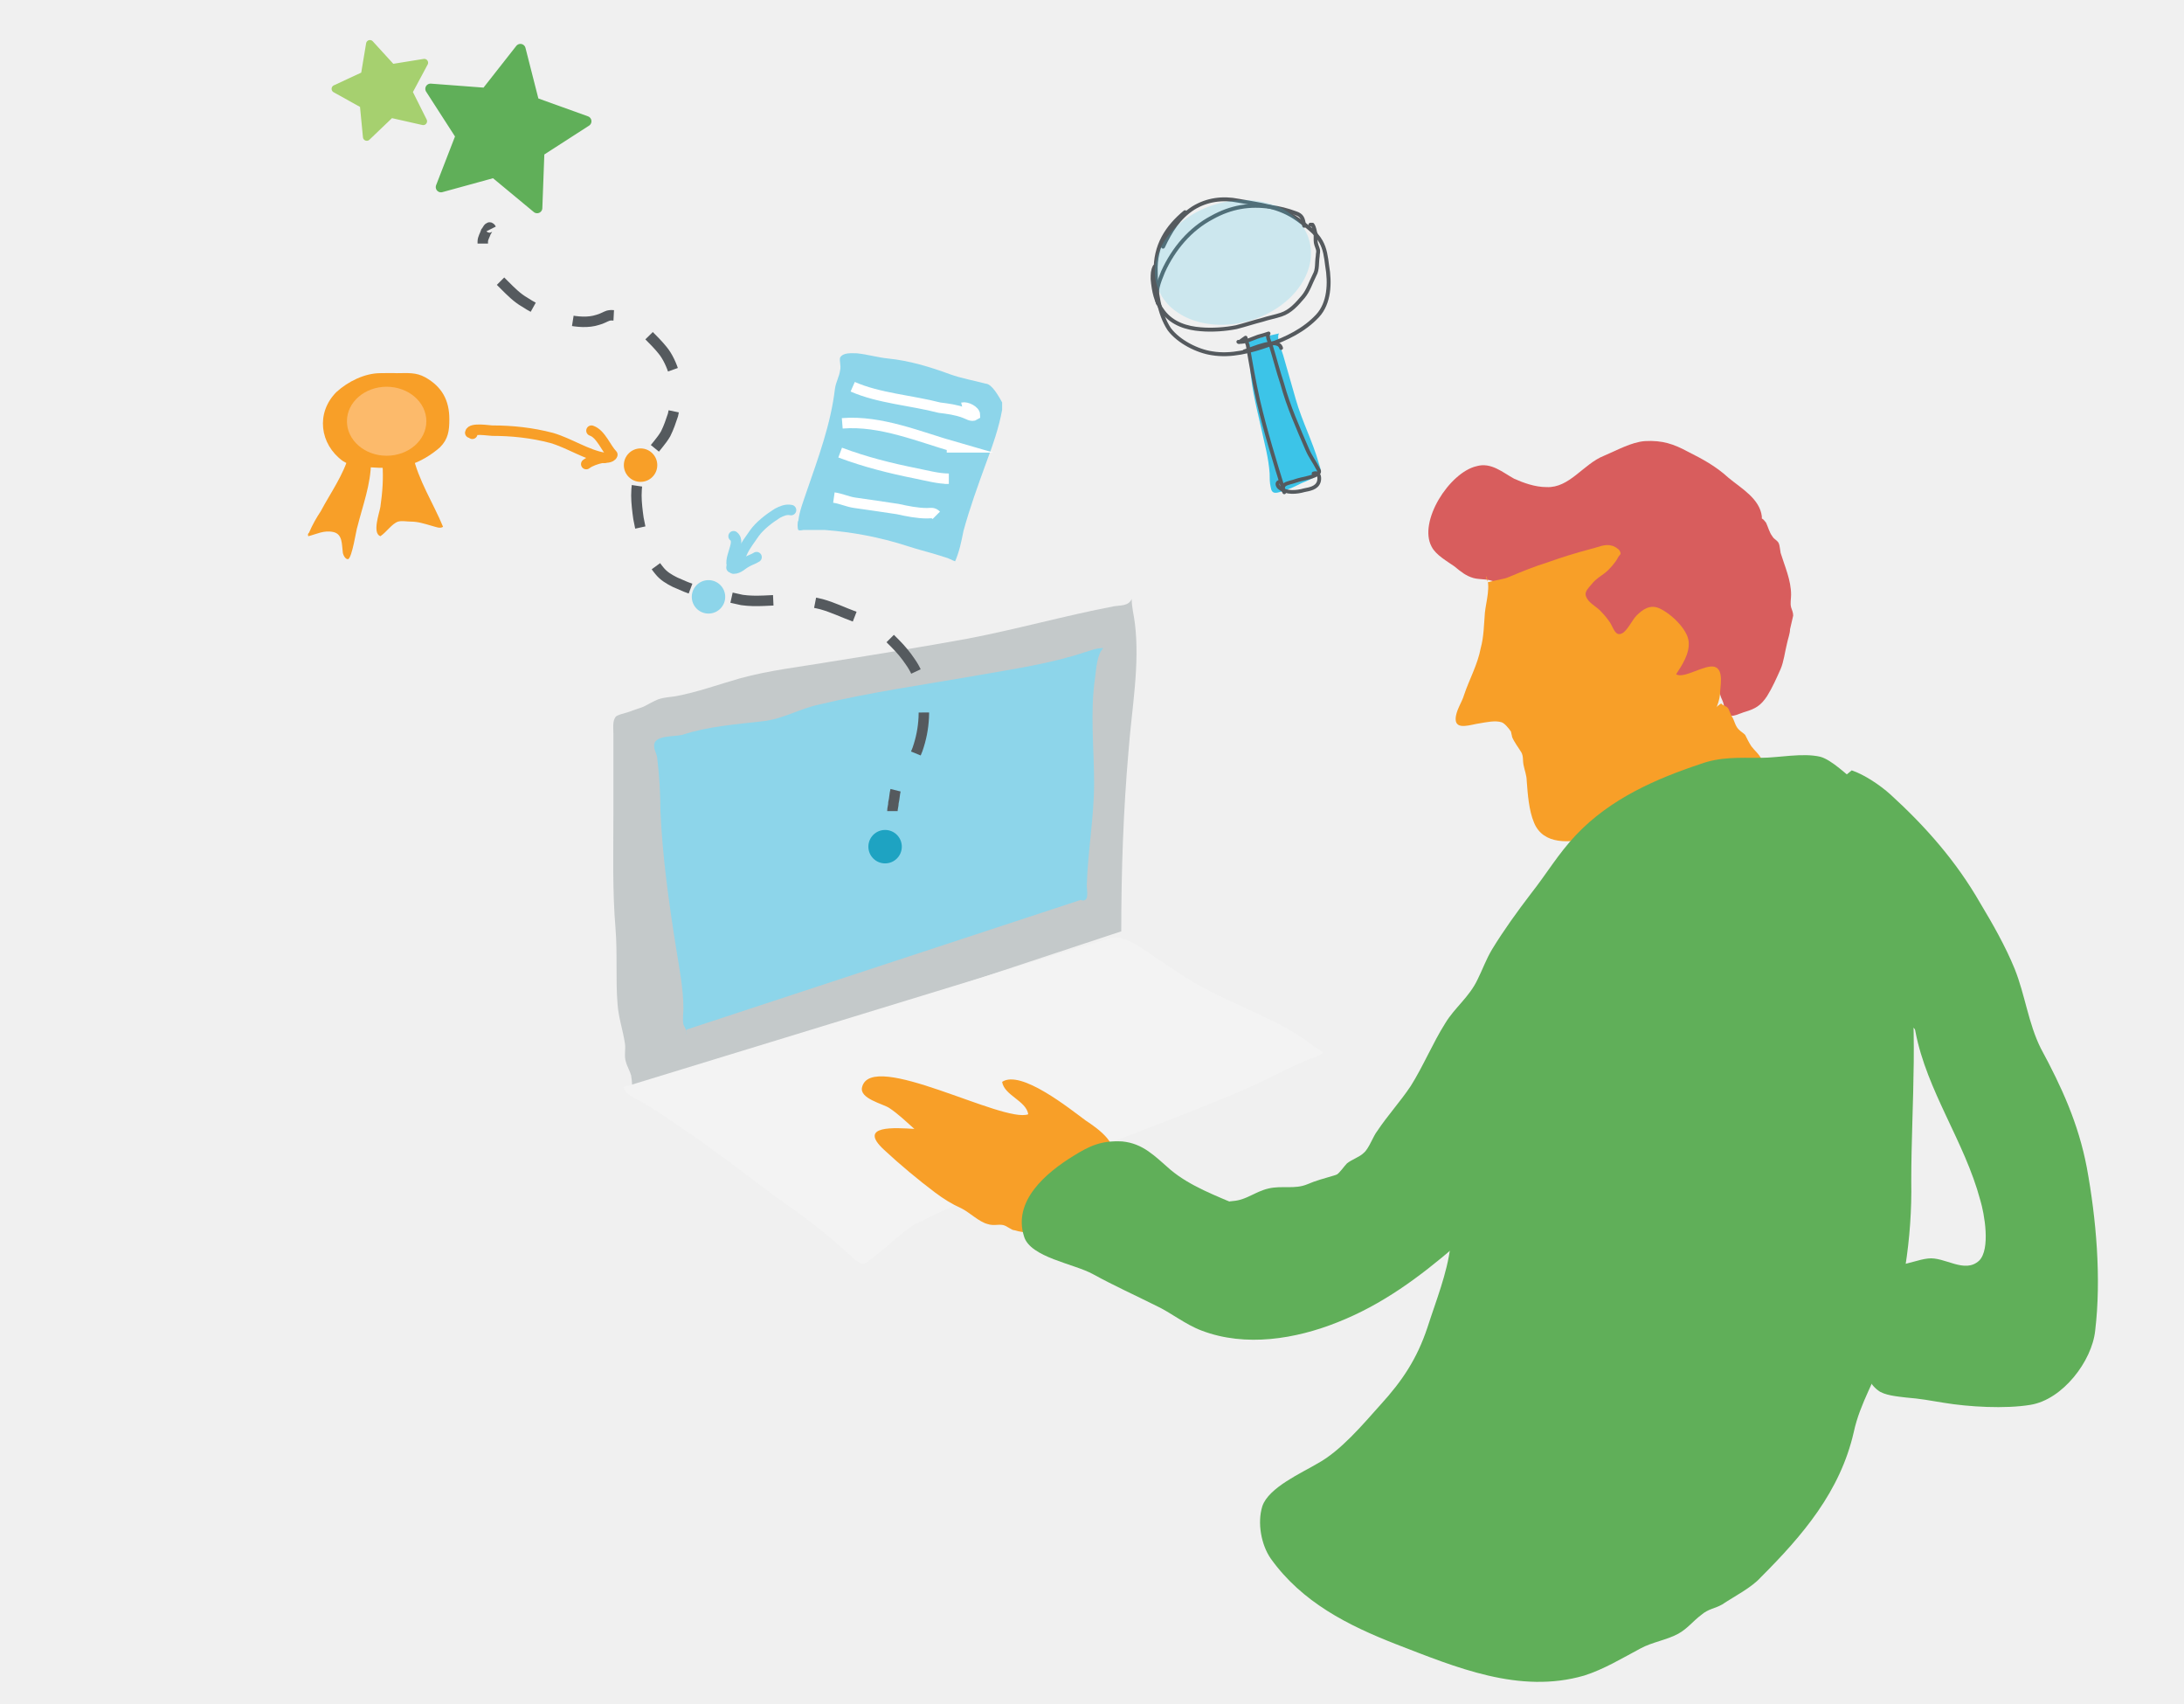
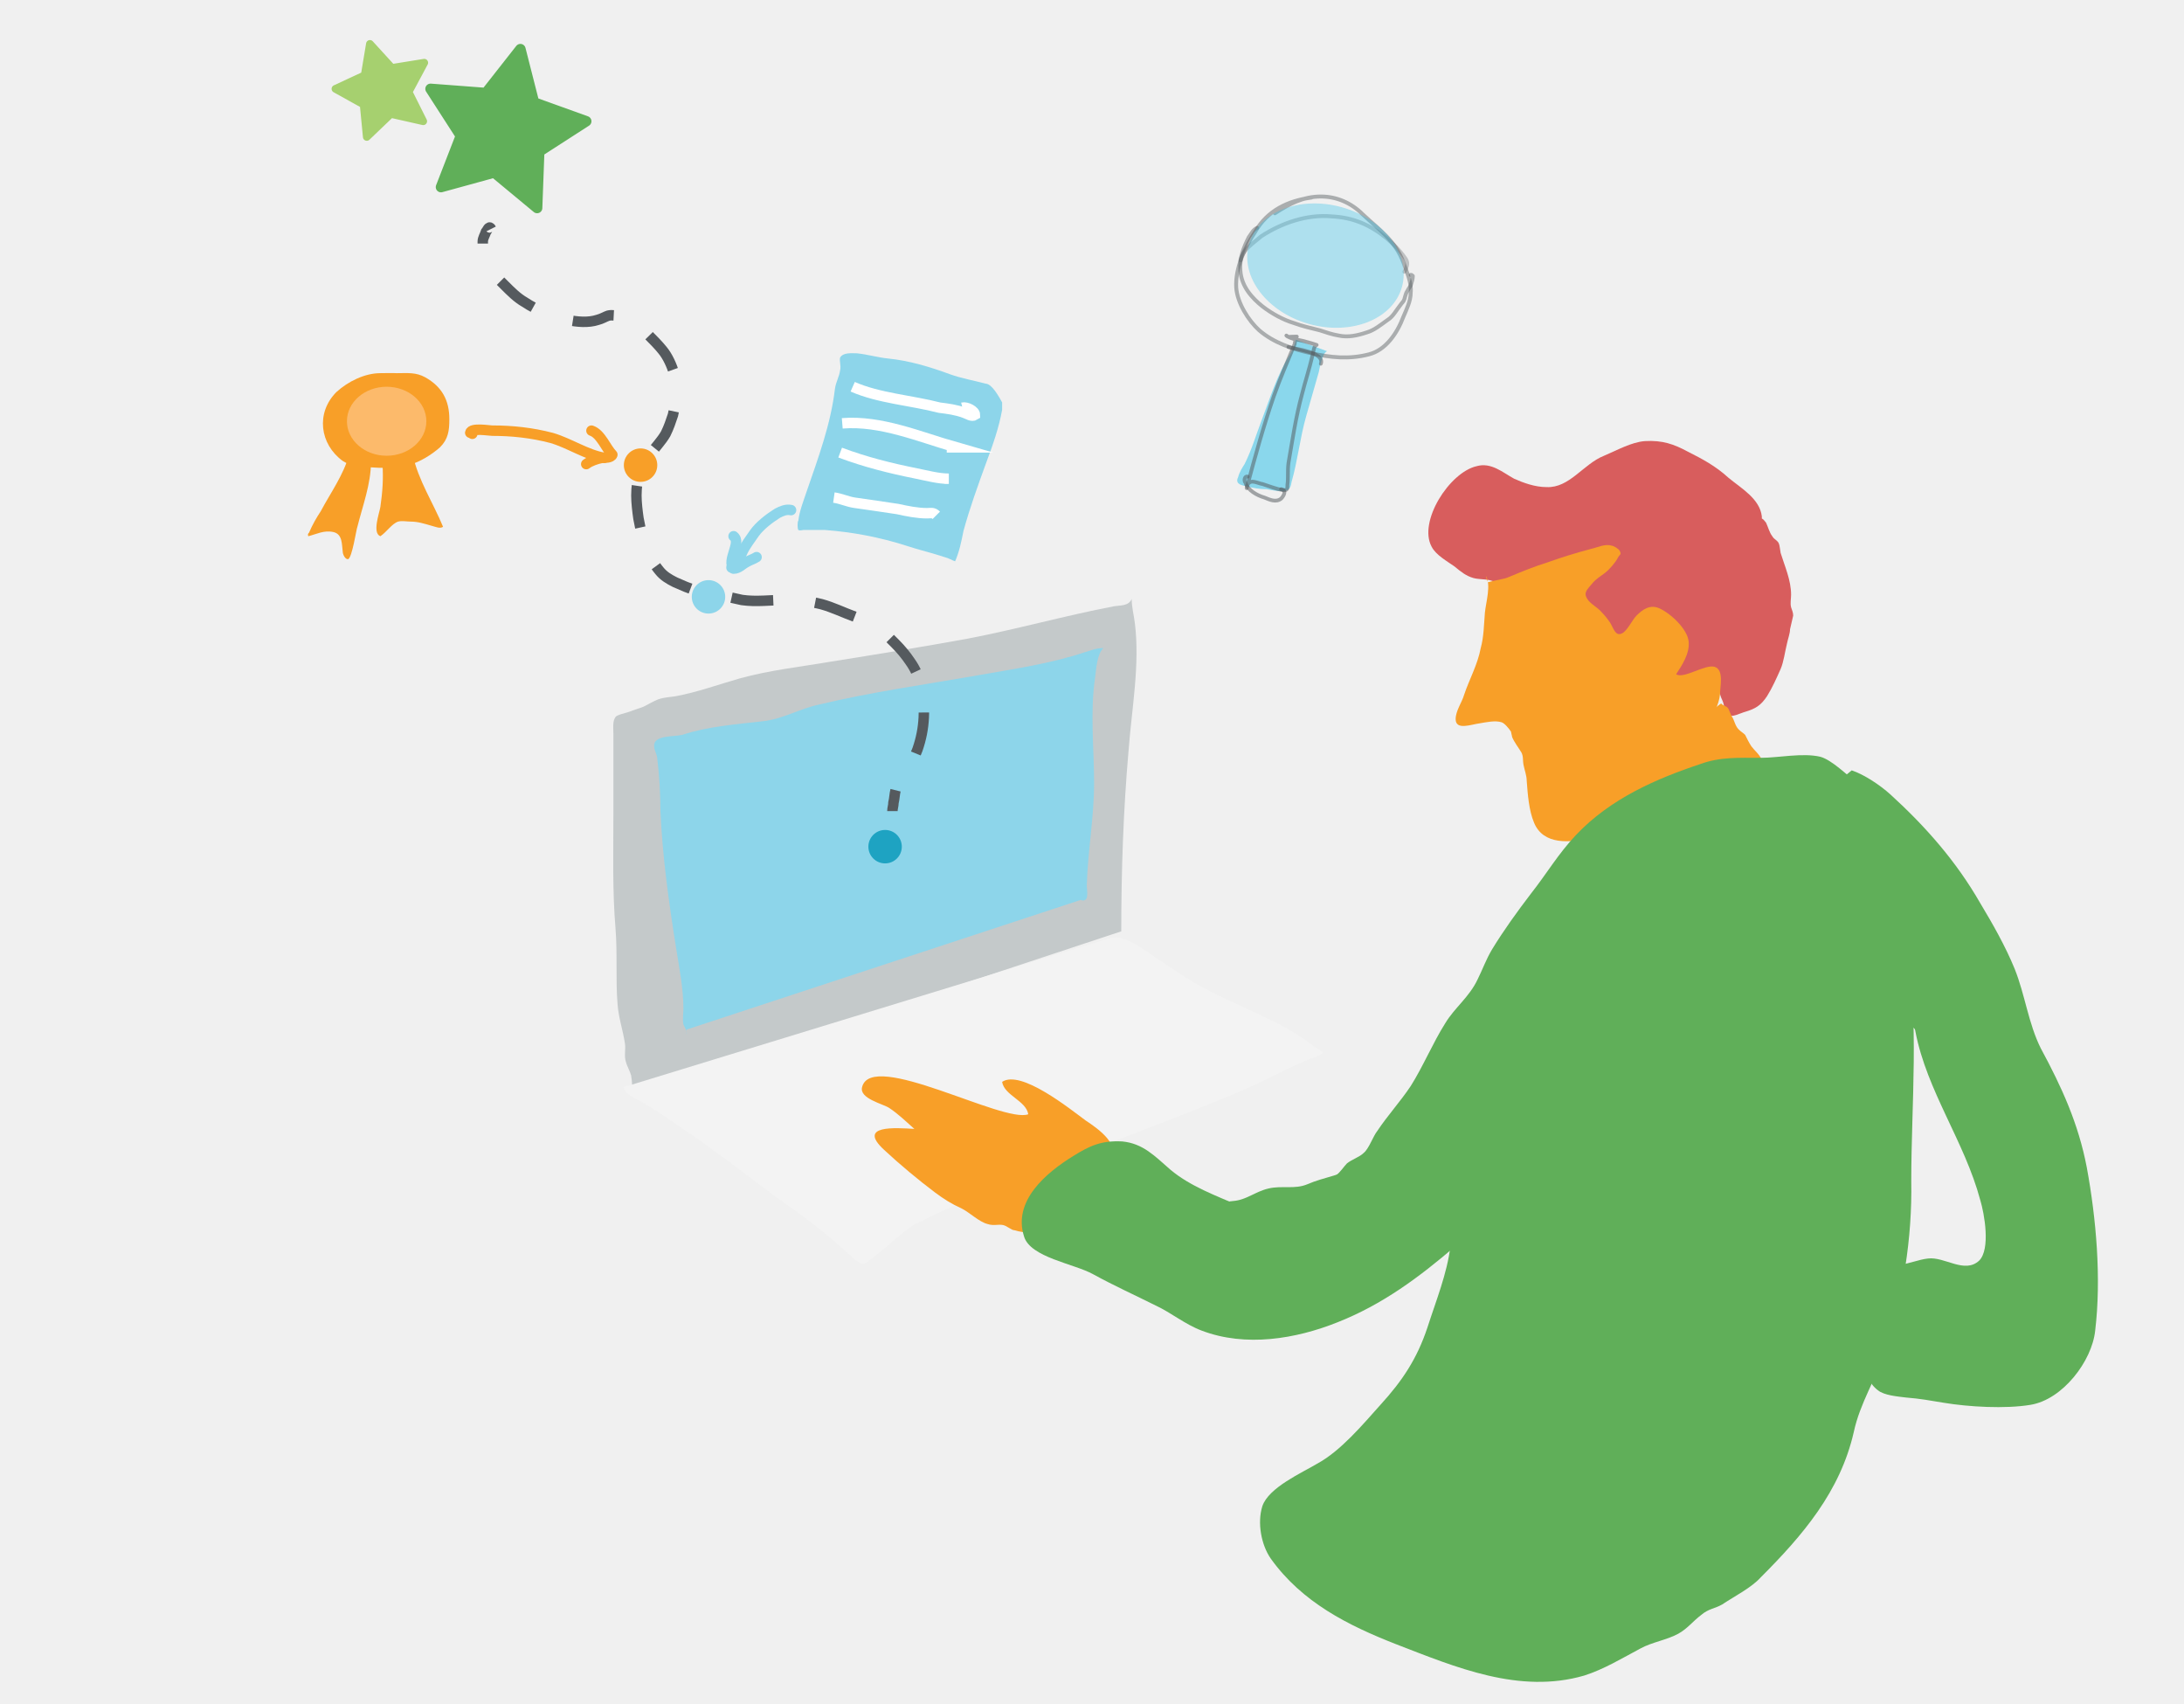
<svg xmlns="http://www.w3.org/2000/svg" version="1.1" id="Layer_1" x="0px" y="0px" viewBox="0 0 209 163" style="enable-background:new 0 0 209 163;" xml:space="preserve">
  <style type="text/css">
	.st0{fill:#C4C9CA;}
	.st1{fill:#F3F3F3;}
	.st2{fill:#8DD5EA;}
	.st3{fill:#F89F28;}
	.st4{fill:#D85D5D;}
- 	.st5{fill:#A6D06F;}
+ 	.st5{fill:none;}
	.st6{fill:#60AF59;}
	.st7{fill:none;stroke:#555A5E;stroke-miterlimit:10;}
	.st8{fill:none;stroke:#555A5E;stroke-miterlimit:10;stroke-dasharray:4.022,4.022;}
	.st9{fill:#1EA3C2;}
	.st10{fill:none;stroke:#8DD5EA;stroke-linecap:round;stroke-linejoin:round;stroke-miterlimit:10;}
	.st11{fill:none;stroke:#F89F28;stroke-linecap:round;stroke-linejoin:round;stroke-miterlimit:10;}
	.st12{fill:none;stroke:#FFFFFF;stroke-miterlimit:10;}
	.st13{fill:#FCBA6B;}
	.st14{fill:#60AF59;stroke:#60AF59;stroke-linecap:round;stroke-linejoin:round;stroke-miterlimit:10;}
	.st15{fill:#A6D06F;stroke:#A6D06F;stroke-width:0.737;stroke-linecap:round;stroke-linejoin:round;stroke-miterlimit:10;}
- 	.st16{fill:#3CC4E8;}
- 	.st17{fill:none;stroke:#555A5E;stroke-width:0.374;stroke-linecap:round;stroke-linejoin:round;stroke-miterlimit:10;}
- 	.st18{fill:none;stroke:#555A5E;stroke-width:0.358;stroke-linecap:round;stroke-linejoin:round;stroke-miterlimit:10;}
- 	.st19{opacity:0.2;fill:#3CC4E8;}
+ 	.st16{opacity:0.57;fill:#3CC4E8;}
+ 	
+ 		.st17{opacity:0.45;fill:none;stroke:#555A5E;stroke-width:0.374;stroke-linecap:round;stroke-linejoin:round;stroke-miterlimit:10;}
+ 	
+ 		.st18{opacity:0.52;fill:none;stroke:#555A5E;stroke-width:0.358;stroke-linecap:round;stroke-linejoin:round;stroke-miterlimit:10;}
+ 	
+ 		.st19{opacity:0.32;fill:none;stroke:#555A5E;stroke-width:0.374;stroke-linecap:round;stroke-linejoin:round;stroke-miterlimit:10;}
+ 	.st20{opacity:0.37;fill:#3CC4E8;enable-background:new    ;}
</style>
  <g>
    <g>
      <path class="st0" d="M107.3,89.1c0-5.8,0.2-11.6,0.7-17.3c0.3-4,1.1-8.2,0.6-12.2c-0.1-0.8-0.3-1.5-0.3-2.3    c-0.3,0.7-1.1,0.6-1.7,0.7c-4.7,0.9-9.3,2.2-14,3.1c-4.4,0.8-8.7,1.5-13.1,2.2c-2.9,0.5-5.8,0.8-8.7,1.6c-2.1,0.6-4,1.3-6.1,1.7    c-0.6,0.1-1.1,0.1-1.7,0.3c-0.5,0.2-1,0.5-1.4,0.7c-0.5,0.2-0.9,0.3-1.4,0.5c-0.3,0.1-1.2,0.3-1.3,0.5c-0.3,0.4-0.2,1.1-0.2,1.6    c0,2.6,0,5.2,0,7.8c0,3.6-0.1,7.2,0.2,10.8c0.2,2.5,0,4.9,0.2,7.3c0.1,1.3,0.5,2.4,0.7,3.7c0.1,0.6-0.1,1.2,0.1,1.8    c0.1,0.4,0.4,0.9,0.5,1.3c0.1,0.6,0.1,1.1,0.1,1.7" />
      <path class="st1" d="M106.4,89.7c1.1-0.1,2.1,0.5,3,1.1c1.6,1.1,3.1,2.1,4.7,3.1c2.2,1.3,4.6,2.3,6.9,3.4c1.7,0.8,3.2,1.6,4.7,2.8    c0.3,0.2,0.7,0.4,0.9,0.6c-0.4,0.4-1,0.5-1.5,0.7c-2.6,1.1-5,2.5-7.6,3.5c-8.7,3.6-17.6,6.6-26.3,10.5c-1.2,0.5-2.4,1.1-3.6,1.7    c-1,0.6-1.9,1.4-2.8,2.2c-0.5,0.4-1,0.8-1.5,1.2c-0.5,0.4-0.7,0.6-1.2,0.2c-0.5-0.3-1-0.9-1.4-1.2c-1.7-1.5-3.3-2.8-5.2-4.1    c-3.5-2.5-6.8-5.2-10.3-7.5c-1.3-0.9-2.7-1.9-4-2.6c-0.5-0.3-1.4-0.6-1.5-1.3" />
-       <path class="st2" d="M103.4,86.1c0.9,0.3,0.6-0.9,0.6-1.4c0.1-3.3,0.7-6.5,0.7-9.8c0-3.3-0.4-6.8,0.1-10.1    c0.1-0.8,0.2-2.3,0.8-2.8c-0.7,0-1.1,0.2-1.8,0.4c-3.3,1.1-6.8,1.6-10.2,2.2c-5.1,0.9-10.2,1.6-15.2,2.8c-1.9,0.4-3.5,1.4-5.4,1.6    c-2.6,0.3-5.3,0.5-7.7,1.3c-0.8,0.2-2.8,0-2.7,1.1c0,0.4,0.3,0.8,0.3,1.2c0.2,1.6,0.3,3.4,0.3,5c0.2,4.4,0.8,8.7,1.5,13.1    c0.3,1.9,0.7,3.9,0.7,5.8c0,0.4-0.1,1.1,0,1.5c0.1,0.3,0.4,0.6,0.3,1c0-0.2,0-0.4,0-0.5" />
+       <path class="st2" d="M103.4,86.1c0.9,0.3,0.6-0.9,0.6-1.4c0.1-3.3,0.7-6.5,0.7-9.8s-0.4-6.8,0.1-10.1c0.1-0.8,0.2-2.3,0.8-2.8    c-0.7,0-1.1,0.2-1.8,0.4c-3.3,1.1-6.8,1.6-10.2,2.2c-5.1,0.9-10.2,1.6-15.2,2.8c-1.9,0.4-3.5,1.4-5.4,1.6    c-2.6,0.3-5.3,0.5-7.7,1.3c-0.8,0.2-2.8,0-2.7,1.1c0,0.4,0.3,0.8,0.3,1.2c0.2,1.6,0.3,3.4,0.3,5c0.2,4.4,0.8,8.7,1.5,13.1    c0.3,1.9,0.7,3.9,0.7,5.8c0,0.4-0.1,1.1,0,1.5c0.1,0.3,0.4,0.6,0.3,1c0-0.2,0-0.4,0-0.5" />
    </g>
    <g>
      <path class="st3" d="M105.9,110.7c-0.1,0.5,0.1,0.7,0.5,0.6c0.9-1.8-1.3-3.3-2.5-4.1c-1.5-1.1-6.2-4.9-8-3.7    c0.2,1.3,2.3,1.8,2.5,3.1c-2.4,0.9-15-6.2-15.9-2.6c-0.3,1.1,2,1.6,2.6,2c0.9,0.6,1.6,1.3,2.4,2c-1.8-0.1-5.5-0.4-2.9,2    c1.5,1.4,3.3,2.9,4.9,4.1c0.8,0.6,1.6,1.1,2.5,1.5c0.8,0.4,1.7,1.3,2.5,1.5c0.6,0.2,1,0,1.5,0.1c0.4,0.1,0.8,0.5,1.1,0.5    c1,0.3,2.1,0.3,3.1,0c0-0.2,0.1-0.4,0.1-0.6" />
-       <path class="st4" d="M170.1,51.8c-0.2-0.2-0.4-0.3-0.5-0.5c-0.3-0.4-0.4-0.9-0.6-1.3c-0.1-0.1-0.2-0.3-0.4-0.4c0-0.1,0-0.1,0-0.2    c-0.2-1.7-2-2.7-3.2-3.7c-1.2-1.1-2.5-1.8-3.9-2.5c-1.3-0.7-2.4-1.1-4.1-1c-1.3,0.1-2.7,0.9-3.9,1.4c-2,0.8-3.3,3.1-5.5,3    c-1.1,0-2.2-0.4-3.1-0.8c-1.1-0.6-2.2-1.6-3.6-1.2c-2.6,0.6-5.6,5.3-4.3,7.7c0.4,0.8,1.5,1.4,2.2,1.9c0.6,0.5,1.1,0.9,1.8,1.1    c0.7,0.2,1.8,0,2.3,0.6l10.3,9.3c1.5,1.3,3.2,2.5,5.2,3c0.9,0.2,2,0,3-0.3c1.3-0.3,2.1-1.2,2.8-2.3c0,0.2,0,0.6,0,0.7    c0,0.3,0.2,0.6,0.3,0.9c0.1,0.3,0.2,1,0.4,1.2c0.4,0.3,1.3-0.2,1.7-0.3c1-0.3,1.5-0.6,2.1-1.5c0.5-0.8,0.9-1.7,1.3-2.6    c0.3-0.7,0.4-1.6,0.6-2.4c0.1-0.5,0.3-1,0.3-1.4c0.1-0.4,0.2-0.9,0.3-1.3c0-0.3-0.1-0.5-0.2-0.8c-0.1-0.4,0-0.8,0-1.2    c0-1.4-0.6-2.7-1-4C170.3,52.3,170.3,52,170.1,51.8z" />
-       <path class="st3" d="M142.4,55.7c-0.1-0.2-0.2-0.4-0.2-0.6c0.5,0.9,0,2.5-0.1,3.5c-0.1,1.2-0.1,2.3-0.4,3.4    c-0.3,1.6-1.1,3-1.6,4.5c-0.2,0.7-0.8,1.5-0.8,2.3c0,1.1,1.5,0.5,2.3,0.4c0.6-0.1,1.5-0.3,2.1-0.1c0.3,0.1,0.7,0.6,0.9,0.9    c0,0.1,0.1,0.4,0.1,0.5c0.2,0.5,0.6,1,0.9,1.5c0.2,0.4,0.1,0.7,0.2,1.2c0.1,0.5,0.3,1,0.3,1.5c0.1,1.3,0.2,2.8,0.7,4    c0.9,2.2,3.5,1.9,5.3,1.5c1.9-0.5,4.2-1,5.5-2.5c1.2-1.4,2.8-2.3,3.8-4.1c0.7-1.4,1.3-2.9,2-4.2c0.5-1,1.1-1.9,1.2-3    c0-0.7,0.4-2.3-0.5-2.6c-0.9-0.3-3,1.2-3.7,0.7c0.6-0.9,1.3-2,1.2-3.1c-0.1-1.2-1.7-2.7-2.8-3.2c-0.9-0.4-1.6,0.1-2.2,0.7    c-0.4,0.4-0.9,1.5-1.4,1.7c-0.6,0.3-0.8-0.5-1.1-1c-0.2-0.3-0.5-0.7-0.8-1c-0.4-0.5-1.1-0.8-1.4-1.3c-0.4-0.6,0-0.9,0.4-1.4    c0.5-0.6,0.8-0.7,1.3-1.1c0.4-0.3,1-1,1.2-1.4c0.2-0.4,0.4-0.3,0.2-0.7c-0.1-0.2-0.6-0.5-0.8-0.5c-0.6-0.2-1.4,0.2-1.9,0.3    c-1.5,0.4-2.8,0.8-4.2,1.3c-1.3,0.4-2.5,0.9-3.7,1.4C144,55.4,143.1,55.5,142.4,55.7z" />
+       <path class="st4" d="M170.1,51.8c-0.2-0.2-0.4-0.3-0.5-0.5c-0.3-0.4-0.4-0.9-0.6-1.3c-0.1-0.1-0.2-0.3-0.4-0.4c0-0.1,0-0.1,0-0.2    c-0.2-1.7-2-2.7-3.2-3.7c-1.2-1.1-2.5-1.8-3.9-2.5c-1.3-0.7-2.4-1.1-4.1-1c-1.3,0.1-2.7,0.9-3.9,1.4c-2,0.8-3.3,3.1-5.5,3    c-1.1,0-2.2-0.4-3.1-0.8c-1.1-0.6-2.2-1.6-3.6-1.2c-2.6,0.6-5.6,5.3-4.3,7.7c0.4,0.8,1.5,1.4,2.2,1.9c0.6,0.5,1.1,0.9,1.8,1.1    c0.7,0.2,1.8,0,2.3,0.6l10.3,9.3c1.5,1.3,3.2,2.5,5.2,3c0.9,0.2,2,0,3-0.3c1.3-0.3,2.1-1.2,2.8-2.3c0,0.2,0,0.6,0,0.7    c0,0.3,0.2,0.6,0.3,0.9s0.2,1,0.4,1.2c0.4,0.3,1.3-0.2,1.7-0.3c1-0.3,1.5-0.6,2.1-1.5c0.5-0.8,0.9-1.7,1.3-2.6    c0.3-0.7,0.4-1.6,0.6-2.4c0.1-0.5,0.3-1,0.3-1.4c0.1-0.4,0.2-0.9,0.3-1.3c0-0.3-0.1-0.5-0.2-0.8c-0.1-0.4,0-0.8,0-1.2    c0-1.4-0.6-2.7-1-4C170.3,52.3,170.3,52,170.1,51.8z" />
+       <path class="st3" d="M142.4,55.7c-0.1-0.2-0.2-0.4-0.2-0.6c0.5,0.9,0,2.5-0.1,3.5c-0.1,1.2-0.1,2.3-0.4,3.4    c-0.3,1.6-1.1,3-1.6,4.5c-0.2,0.7-0.8,1.5-0.8,2.3c0,1.1,1.5,0.5,2.3,0.4c0.6-0.1,1.5-0.3,2.1-0.1c0.3,0.1,0.7,0.6,0.9,0.9    c0,0.1,0.1,0.4,0.1,0.5c0.2,0.5,0.6,1,0.9,1.5c0.2,0.4,0.1,0.7,0.2,1.2c0.1,0.5,0.3,1,0.3,1.5c0.1,1.3,0.2,2.8,0.7,4    c0.9,2.2,3.5,1.9,5.3,1.5c1.9-0.5,4.2-1,5.5-2.5c1.2-1.4,2.8-2.3,3.8-4.1c0.7-1.4,1.3-2.9,2-4.2c0.5-1,1.1-1.9,1.2-3    c0-0.7,0.4-2.3-0.5-2.6c-0.9-0.3-3,1.2-3.7,0.7c0.6-0.9,1.3-2,1.2-3.1c-0.1-1.2-1.7-2.7-2.8-3.2c-0.9-0.4-1.6,0.1-2.2,0.7    c-0.4,0.4-0.9,1.5-1.4,1.7c-0.6,0.3-0.8-0.5-1.1-1c-0.2-0.3-0.5-0.7-0.8-1c-0.4-0.5-1.1-0.8-1.4-1.3c-0.4-0.6,0-0.9,0.4-1.4    c0.5-0.6,0.8-0.7,1.3-1.1c0.4-0.3,1-1,1.2-1.4s0.4-0.3,0.2-0.7c-0.1-0.2-0.6-0.5-0.8-0.5c-0.6-0.2-1.4,0.2-1.9,0.3    c-1.5,0.4-2.8,0.8-4.2,1.3c-1.3,0.4-2.5,0.9-3.7,1.4C144,55.4,143.1,55.5,142.4,55.7z" />
      <line class="st5" x1="151.2" y1="72.9" x2="163.1" y2="72.9" />
-       <line class="st3" x1="149.5" y1="75.7" x2="155.4" y2="81.6" />
-       <path class="st3" d="M152.9,76.1c-0.4-0.2-0.7-0.2-0.6,0.4c0.1,0.3,0.3,0.5,0.4,0.8c0.3,0.6,0.4,1.2,0.5,1.9    c0.1,0.7,0.2,1.2,0.2,1.9c0,0.5-0.2,1,0.5,1c1,0,1.9-0.4,2.9-0.4c0.7,0,1.2-0.1,1.9-0.3c0.4-0.1,0.9-0.2,1.3-0.4    c0.4-0.1,0.5-0.4,0.8-0.6c0.3-0.3,0.6-0.4,0.9-0.7c0.2-0.2,0.4-0.3,0.5-0.4c0.2-0.2,0.3-0.6,0.6-0.8c0.4-0.3,0.7-0.7,1.1-1.1    c0.1-0.1,0.2-0.2,0.4-0.3c0.2-0.2,0.5-0.4,0.7-0.6c0.2-0.2,0.3-0.4,0.5-0.6c0.1-0.1,0.2-0.2,0.3-0.3c0.5-0.4,0.9-0.8,1.4-1.2    c0.3-0.2,0.5-0.5,0.9-0.7c0.4-0.2,0.8-0.4,0.5-1c-0.2-0.5-0.7-0.9-1-1.3c-0.2-0.3-0.4-0.7-0.6-1.1c-0.2-0.2-0.4-0.3-0.6-0.5    c-0.4-0.4-0.4-0.9-0.7-1.3c-0.1-0.2-0.2-0.5-0.3-0.7c-0.2-0.3-0.4-0.2-0.7-0.5" />
+       <line class="st5" x1="149.5" y1="75.7" x2="155.4" y2="81.6" />
+       <path class="st3" d="M152.9,76.1c-0.4-0.2-0.7-0.2-0.6,0.4c0.1,0.3,0.3,0.5,0.4,0.8c0.3,0.6,0.4,1.2,0.5,1.9    c0.1,0.7,0.2,1.2,0.2,1.9c0,0.5-0.2,1,0.5,1c1,0,1.9-0.4,2.9-0.4c0.7,0,1.2-0.1,1.9-0.3c0.4-0.1,0.9-0.2,1.3-0.4    c0.4-0.1,0.5-0.4,0.8-0.6c0.3-0.3,0.6-0.4,0.9-0.7c0.2-0.2,0.4-0.3,0.5-0.4c0.2-0.2,0.3-0.6,0.6-0.8c0.4-0.3,0.7-0.7,1.1-1.1    c0.1-0.1,0.2-0.2,0.4-0.3c0.2-0.2,0.5-0.4,0.7-0.6s0.3-0.4,0.5-0.6c0.1-0.1,0.2-0.2,0.3-0.3c0.5-0.4,0.9-0.8,1.4-1.2    c0.3-0.2,0.5-0.5,0.9-0.7s0.8-0.4,0.5-1c-0.2-0.5-0.7-0.9-1-1.3c-0.2-0.3-0.4-0.7-0.6-1.1c-0.2-0.2-0.4-0.3-0.6-0.5    c-0.4-0.4-0.4-0.9-0.7-1.3c-0.1-0.2-0.2-0.5-0.3-0.7c-0.2-0.3-0.4-0.2-0.7-0.5" />
      <path class="st6" d="M185.2,92.2c0-3.3-0.2-6.1-1.5-9.1c-1.4-3.2-3.5-6.2-6.1-8.3c-0.8-0.6-2.3-2.1-3.4-2.4    c-1.7-0.4-4,0.1-5.7,0.1c-2.1,0-3.9-0.1-5.8,0.6c-4.2,1.4-8.6,3.3-11.9,6.8c-1.7,1.8-2.8,3.7-4.3,5.6c-1.3,1.7-2.6,3.5-3.7,5.3    c-0.6,1-0.9,1.9-1.4,2.9c-0.8,1.7-2.2,2.7-3.1,4.2c-1.2,1.9-2.1,4.1-3.3,6c-1,1.5-2.2,2.8-3.2,4.3c-0.4,0.5-0.8,1.7-1.3,2.1    c-0.4,0.4-1.1,0.6-1.6,1c-0.3,0.3-0.6,0.8-1,1.1c-0.8,0.8-0.9,0.5-1.8,0.9c-1.3,0.6-2,0.8-3.5,0.8c-1.6,0-2.5,0.6-4,0.9    c0.3,0.4,0.6,0.6,1.1,0.6" />
      <path class="st6" d="M179.9,80.4c1.7-0.2,2.7,0.9,3.6,2c3.8,5.1,6.3,10.4,8.4,16.4c0.9,2.7,2.3,5.2,3.1,7.9c0.6,2.3,1,4.7,1.4,7    c0.9,4.1,0.9,8.3,0.8,12.5c-0.1,3.5-3.6,4.8-6.7,4.8c-1.3,0-2.7,0-4,0c-1.7,0-2.5-0.2-4-0.7c-1.4-0.5-1.5-0.2-2.2-1.8    c-0.4-1-1-2.1-1.2-3.1c-0.2-0.9,0.5-3.3,1.2-3.9c0.5-0.5,0.8-0.3,1.5-0.5c0.9-0.1,1.8-0.5,2.7-0.6c1.6-0.2,3.5,1.5,4.9,0.2    c1.1-1.1,0.5-4.5,0.1-5.8c-1.5-5.6-5.1-10.4-6.2-16.1c-0.2-0.8,0-1.5-0.2-2.3c-0.1-0.4-0.4-0.6-0.5-1c-0.1-0.5,0.1-1.3,0-1.7    c-0.2-0.7-1-1-1.4-1.6c-0.5-0.6-0.4-1.1-0.8-1.7c-1-1.7-3.2-3.5-4.6-4.8c-1.6-1.5-3.5-2.7-4.5-4.6c-0.3-0.6-0.3-1.2-0.7-1.8    C170.8,79.2,171,79.1,179.9,80.4z" />
      <path class="st6" d="M180.9,86.4c0.2,0,0.4,0.1,0.5,0.1c0.2,1.3,0.7,2.5,1,3.8c1.3,7.3,0.5,15.3,0.5,22.7c0.1,5.5-0.8,11-2.5,16.2    c-0.9,2.8-2.4,5-3,7.8c-1.3,5.7-4.9,9.9-8.9,13.9c-0.9,1-2.5,1.8-3.7,2.6c-0.7,0.4-1.3,0.4-2,1c-0.8,0.6-1.3,1.3-2.2,1.8    c-1.1,0.6-2.5,0.8-3.6,1.4c-1.7,0.9-3.5,2-5.4,2.6c-6.2,1.8-12.3-0.8-18-3c-4.6-1.8-9-4-12-8.2c-0.9-1.3-1.3-3.4-0.8-5    c0.6-1.8,3.8-3.2,5.3-4.1c2.2-1.2,4.3-3.7,6-5.6c2.1-2.3,3.5-4.4,4.5-7.4c0.8-2.5,1.9-5.2,2.2-7.8c0.3-2.6,0-5.5,0-8.2    c0-2.1,0-4.2,0-6.3c0-2.6,0.1-3.8,2-5.7c2.3-2.3,5.4-3.9,8.2-5.4c1.1-0.6,2.1-1.4,3.1-2.1c2-1.3,4.1-1.8,6.3-2.6    c2.4-0.9,4-2.1,5.8-3.8" />
      <path class="st6" d="M177.2,73.7c1.2,0.4,2.7,1.4,3.7,2.3c3.4,3.1,6.3,6.4,8.6,10.4c1.2,2,2.4,4.1,3.3,6.3c1,2.5,1.3,5.2,2.5,7.6    c2,3.7,3.6,7.2,4.4,11.4c0.9,4.9,1.4,10.6,0.8,15.6c-0.3,2.9-3.1,6.6-6.2,7.1c-2.4,0.4-5.9,0.2-8.3-0.2c-1.2-0.2-2.3-0.4-3.6-0.5    c-0.8-0.1-2.1-0.2-2.7-0.7c-0.8-0.6-1.4-1.8-1.3-3c0.1-1.1,1-3.5,1.7-4.4c1.5-1.8,6.3-0.1,8.4-0.6c1.3-0.3,2.8-1.3,3.7-2.4    c1.4-1.7,1-3.8,1-5.9c0-3-0.2-5-2-7.6c-1.9-2.8-3.7-5.6-5.7-8.3c-0.9-1.2-2.1-2.1-3.1-3.2c-1.7-1.9-3.4-4.4-4.7-6.7    c-1.9-3.3-3-7.2-6-9.8C170.9,80.4,169.5,79.9,177.2,73.7z" />
      <path class="st6" d="M148.6,108c-0.2,0-0.4,0.1-0.5,0.1c-0.2,1.8-1.9,3.3-2.9,4.6c-1.8,2.4-3.7,4.5-5.9,6.5c-3.5,3-7,5.6-11.3,7.3    c-4,1.6-8.8,2.4-13,0.8c-1.6-0.6-2.9-1.7-4.4-2.4c-2-1-4-1.9-6-3c-1.8-1-6-1.6-6.6-3.6c-1.1-3.4,2.1-6.1,4.7-7.7    c1.6-1,2.7-1.5,4.7-1.4c2,0.2,3.1,1.4,4.6,2.7c1.9,1.6,4.4,2.5,6.7,3.5c1.4,0.6,2.5,1.2,4,1.1c1.4,0,2.1-0.1,3.3-0.6    c1.6-0.8,2.9-1.8,4.5-2.5c2.2-0.9,2.5-2.6,4.1-4c1.1-0.9,3-0.4,3.4-2.1" />
-       <path class="st6" d="M135.6,108.7c0.6,0.4,0.3,1.9,0.4,2.5c0,1.7-0.3,2.8-1.6,4c-1.1,1-2.3,2.1-3.5,3c-2.3,1.8-5.7,3.4-8.7,2.1    c-1.9-0.8-4.1-1.9-5.6-3.2c-1.5-1.3,0.1-2.1,1.4-2.2c1.3-0.1,2.1-0.9,3.4-1.2c1.3-0.3,2.5,0.1,3.7-0.4c1.6-0.7,3.5-0.9,5.1-1.9    c0.5-0.3,1-0.7,1.5-1c0.4-0.2,0.9-0.3,1.3-0.6c0.4-0.3,0.5-1,0.9-1.3C134.6,107.7,135.6,107.7,135.6,108.7z" />
+       <path class="st6" d="M135.6,108.7c0.6,0.4,0.3,1.9,0.4,2.5c0,1.7-0.3,2.8-1.6,4c-1.1,1-2.3,2.1-3.5,3c-2.3,1.8-5.7,3.4-8.7,2.1    c-1.9-0.8-4.1-1.9-5.6-3.2c-1.5-1.3,0.1-2.1,1.4-2.2s2.1-0.9,3.4-1.2c1.3-0.3,2.5,0.1,3.7-0.4c1.6-0.7,3.5-0.9,5.1-1.9    c0.5-0.3,1-0.7,1.5-1c0.4-0.2,0.9-0.3,1.3-0.6c0.4-0.3,0.5-1,0.9-1.3C134.6,107.7,135.6,107.7,135.6,108.7z" />
    </g>
    <g>
      <g>
        <g>
          <path class="st7" d="M47,21.9c-0.2-0.4-0.4,0.2-0.5,0.3c-0.1,0.3-0.3,0.6-0.3,0.9c0,0.1,0,0.2,0,0.2" />
-           <path class="st8" d="M47.9,26.9c0.1,0.1,0.2,0.2,0.4,0.4c0.6,0.6,1.2,1.2,1.9,1.6c1.2,0.8,2.7,1.4,4.1,1.7c0.9,0.2,2,0.3,2.9,0      c0.4-0.1,0.7-0.3,1-0.4c0.4-0.1,0.8,0,1.2,0.1c0.4,0.1,0.9,0.2,1.3,0.5c0.5,0.3,0.9,0.8,1.3,1.2c0.5,0.5,1,1,1.4,1.5      c0.5,0.6,0.9,1.5,1.1,2.2c0.3,1.3,0.2,2.7-0.1,4c-0.2,0.6-0.4,1.2-0.7,1.8c-0.4,0.7-1,1.3-1.5,2c-0.3,0.5-0.7,1.1-0.9,1.7      c-0.3,0.7-0.4,1.4-0.4,2.2c0,0.7,0.1,1.5,0.2,2.2c0.2,1,0.4,2.1,0.8,3c0.3,0.7,0.7,1.4,1.2,2c0.4,0.5,0.9,0.8,1.5,1.1      c0.7,0.3,1.3,0.6,2.1,0.8c0.5,0.1,1.1,0.2,1.6,0.3c0.9,0.2,1.8,0.4,2.7,0.6c1.4,0.2,2.7,0,4.1,0c1.2,0,2.3,0.1,3.5,0.4      c1.1,0.3,2.1,0.8,3.2,1.2c1.1,0.4,2.1,1,3,1.7c0.3,0.3,0.6,0.6,0.9,0.9c0.5,0.5,1,1.1,1.4,1.7c0.5,0.7,0.8,1.4,1,2.3      c0.5,2,0.4,4.1-0.3,6.1c-0.3,0.8-0.7,1.6-1.2,2.4" />
+           <path class="st8" d="M47.9,26.9c0.1,0.1,0.2,0.2,0.4,0.4c0.6,0.6,1.2,1.2,1.9,1.6c1.2,0.8,2.7,1.4,4.1,1.7c0.9,0.2,2,0.3,2.9,0      c0.4-0.1,0.7-0.3,1-0.4c0.4-0.1,0.8,0,1.2,0.1s0.9,0.2,1.3,0.5c0.5,0.3,0.9,0.8,1.3,1.2c0.5,0.5,1,1,1.4,1.5      c0.5,0.6,0.9,1.5,1.1,2.2c0.3,1.3,0.2,2.7-0.1,4c-0.2,0.6-0.4,1.2-0.7,1.8c-0.4,0.7-1,1.3-1.5,2c-0.3,0.5-0.7,1.1-0.9,1.7      c-0.3,0.7-0.4,1.4-0.4,2.2c0,0.7,0.1,1.5,0.2,2.2c0.2,1,0.4,2.1,0.8,3c0.3,0.7,0.7,1.4,1.2,2c0.4,0.5,0.9,0.8,1.5,1.1      c0.7,0.3,1.3,0.6,2.1,0.8c0.5,0.1,1.1,0.2,1.6,0.3c0.9,0.2,1.8,0.4,2.7,0.6c1.4,0.2,2.7,0,4.1,0c1.2,0,2.3,0.1,3.5,0.4      c1.1,0.3,2.1,0.8,3.2,1.2s2.1,1,3,1.7c0.3,0.3,0.6,0.6,0.9,0.9c0.5,0.5,1,1.1,1.4,1.7c0.5,0.7,0.8,1.4,1,2.3      c0.5,2,0.4,4.1-0.3,6.1c-0.3,0.8-0.7,1.6-1.2,2.4" />
          <path class="st7" d="M85.7,75.6c-0.1,0.4-0.1,0.8-0.2,1.2c0,0.3-0.1,0.5-0.1,0.8" />
        </g>
      </g>
      <circle class="st9" cx="84.7" cy="81" r="1.6" />
      <circle class="st2" cx="67.8" cy="57.1" r="1.6" />
      <circle class="st3" cx="61.3" cy="44.5" r="1.6" />
-       <path class="st2" d="M95.9,38.5c0,0.3,0,0.5,0,0.7c-0.3,1.7-0.9,3.4-1.5,5c-0.8,2.2-1.6,4.4-2.2,6.6c-0.2,1-0.4,2-0.8,2.9    c-0.3-0.1-0.6-0.3-1-0.4c-1.2-0.4-2.5-0.7-3.7-1.1c-2.5-0.8-5.1-1.3-7.8-1.5c-0.7,0-1.3,0-2,0c-0.1,0-0.4,0.1-0.5,0    c-0.1-0.1-0.1-0.8,0-0.9c0.1-0.9,0.5-1.9,0.8-2.8c1.1-3.2,2.3-6.4,2.7-9.8c0.1-0.7,0.4-1.1,0.5-1.8c0.1-0.4-0.1-0.9,0-1.2    c0.3-0.5,1.1-0.4,1.6-0.4c1,0.1,2,0.4,3,0.5c2,0.2,4,0.8,5.9,1.5c1.1,0.4,2.3,0.6,3.4,0.9C94.7,36.7,95.2,37.2,95.9,38.5z" />
+       <path class="st2" d="M95.9,38.5c0,0.3,0,0.5,0,0.7c-0.3,1.7-0.9,3.4-1.5,5c-0.8,2.2-1.6,4.4-2.2,6.6c-0.2,1-0.4,2-0.8,2.9    c-0.3-0.1-0.6-0.3-1-0.4c-1.2-0.4-2.5-0.7-3.7-1.1c-2.5-0.8-5.1-1.3-7.8-1.5c-0.7,0-1.3,0-2,0c-0.1,0-0.4,0.1-0.5,0    s-0.1-0.8,0-0.9c0.1-0.9,0.5-1.9,0.8-2.8c1.1-3.2,2.3-6.4,2.7-9.8c0.1-0.7,0.4-1.1,0.5-1.8c0.1-0.4-0.1-0.9,0-1.2    c0.3-0.5,1.1-0.4,1.6-0.4c1,0.1,2,0.4,3,0.5c2,0.2,4,0.8,5.9,1.5c1.1,0.4,2.3,0.6,3.4,0.9C94.7,36.7,95.2,37.2,95.9,38.5z" />
      <path class="st10" d="M75.7,48.8c-0.5-0.1-0.9,0.1-1.3,0.3c-0.8,0.5-1.7,1.2-2.2,1.9c-0.4,0.6-0.9,1.2-1.2,1.9    c-0.2,0.5-0.5,1-0.8,1.4c-0.1,0-0.1,0-0.2,0" />
      <path class="st10" d="M72.4,53.3c-0.3,0.2-0.7,0.3-1,0.5c-0.4,0.2-0.7,0.6-1.2,0.6c-0.7-0.8,0.8-2.5,0-3.1" />
      <path class="st11" d="M56.6,41.2c0.9,0.3,1.4,1.7,2,2.3c-0.1,0.3-0.7,0.3-1,0.3c-0.5,0.1-1.1,0.3-1.5,0.6" />
      <path class="st11" d="M57.8,43.8c-1.7-0.3-3.3-1.4-5-1.9c-1.9-0.5-3.8-0.7-5.7-0.7c-0.3,0-2-0.3-2.1,0.2c0.1,0,0.2,0.1,0.2,0.1" />
      <path class="st3" d="M38,35.7c1,0,1.8-0.1,2.7,0.4c1.6,0.9,2.3,2.2,2.3,4c0,1.1-0.1,1.9-0.9,2.7c-0.8,0.7-1.9,1.4-3,1.7    c-1.2,0.3-2.5,0.3-3.8,0.2c-0.9,0-1.7-0.1-2.5-0.6c-2.2-1.6-2.6-4.6-0.6-6.6c1.1-1,2.7-1.8,4.2-1.8c1,0,2.1-0.1,3,0.3" />
      <path class="st3" d="M39.5,43.5c0.5,2.4,2,4.7,2.9,6.9c-0.3,0.2-0.7,0-1.1-0.1c-0.7-0.2-1.3-0.4-2-0.4c-0.4,0-0.8-0.1-1.2,0    c-0.6,0.2-1.1,1-1.7,1.4c-0.8-0.3-0.1-2.2,0-2.8c0.2-1.4,0.3-2.7,0.2-4.1" />
-       <path class="st3" d="M35.5,44.2c0,2.1-0.8,4.2-1.3,6.2c-0.1,0.2-0.5,3-0.9,3.1c-0.3,0-0.5-0.5-0.5-0.7c-0.1-0.7,0-1.7-0.9-1.9    c-0.9-0.2-1.6,0.2-2.4,0.4c-0.1-0.3,0.1-0.3,0.1-0.4c0.3-0.7,0.7-1.4,1.1-2c0.9-1.7,2.2-3.5,2.7-5.4c0,0.1,0,0.1,0,0.2" />
+       <path class="st3" d="M35.5,44.2c0,2.1-0.8,4.2-1.3,6.2c-0.1,0.2-0.5,3-0.9,3.1c-0.3,0-0.5-0.5-0.5-0.7c-0.1-0.7,0-1.7-0.9-1.9    s-1.6,0.2-2.4,0.4c-0.1-0.3,0.1-0.3,0.1-0.4c0.3-0.7,0.7-1.4,1.1-2c0.9-1.7,2.2-3.5,2.7-5.4c0,0.1,0,0.1,0,0.2" />
      <path class="st12" d="M92.1,39c0.4-0.1,1.2,0.3,1.2,0.7c-0.3,0.2-0.7-0.1-1-0.2c-0.8-0.3-1.6-0.4-2.4-0.5c-2.7-0.7-5.8-0.9-8.3-2" />
      <path class="st12" d="M90.6,42.8c0.3,0,0.6,0,0.9,0c-3.5-1-7.2-2.6-10.9-2.3" />
      <path class="st12" d="M90.4,45.8c0.1,0,0.3,0,0.4,0c-1,0-2.1-0.3-3.1-0.5c-2.5-0.5-4.9-1.1-7.3-2" />
      <path class="st12" d="M89.6,49.3c-0.3-0.3-0.5-0.2-0.9-0.2c-0.9,0-1.9-0.2-2.8-0.4c-1.3-0.2-2.7-0.4-4.1-0.6    c-0.7-0.1-1.3-0.4-2-0.5" />
      <ellipse class="st13" cx="37" cy="40.3" rx="3.8" ry="3.3" />
      <polygon class="st14" points="42.2,17.9 47.3,16.5 51.4,19.9 51.6,14.5 56.1,11.6 51.1,9.8 49.8,4.7 46.5,8.9 41.2,8.5 44.1,13       " />
      <polygon class="st15" points="35.1,13.1 37.4,10.9 40.5,11.6 39.1,8.8 40.6,6 37.5,6.5 35.4,4.2 34.9,7.2 32.1,8.5 34.8,10   " />
    </g>
  </g>
-   <g>
-     <path class="st16" d="M119.3,32.6c0.2,0.5,0.3,1,0.3,1.6c0,2.3,0.6,4.6,1.1,6.8c0.3,1.4,0.7,2.8,0.8,4.3c0,0.4,0,0.9,0.1,1.3   c0.1,0.7,0.5,0.6,1.1,0.4c0.7-0.2,1.3-0.5,1.9-0.8c0.5-0.2,1-0.4,1.4-0.7c0.5-0.4,0.4-0.6,0.2-1.2c-0.6-2.1-1.6-4-2.2-6.1   c-0.4-1.4-0.8-2.8-1.2-4.2c-0.1-0.4-0.7-1.7-0.4-2.1" />
-     <path class="st17" d="M113.4,20.3c-1.7,1.4-2.9,3.2-2.8,5.7c0,1.8,0.3,4,1.3,5.5c0.9,1.2,2.7,2.1,4.1,2.3c1.8,0.3,3.7-0.2,5.4-0.8   c1.7-0.6,3.4-1.4,4.7-2.8c1.1-1.2,1.2-3.1,0.9-4.8c-0.1-0.8-0.2-1.6-0.6-2.3c-0.5-0.9-1.4-1.5-2.2-2.1c-1.8-1.3-3.6-1.4-5.7-1.8   c-1.5-0.3-3-0.1-4.3,0.7c-1.4,0.9-2.2,2.2-2.9,3.7" />
-     <path class="st18" d="M119.2,32.3c0.1,0.3,0.1,0.5,0.2,0.7c0.3,1.8,0.6,3.5,1,5.3c0.7,3,1.6,5.9,2.5,8.8c-0.1-0.2-0.2-0.5,0-0.7   c0.2-0.2,0.9-0.3,1.1-0.4c0.6-0.2,1.5-0.3,2-0.6c0.3-0.2,0.3-0.3,0.1-0.6c-0.3-0.6-0.7-1.1-1-1.8c-0.9-2.1-1.8-4.1-2.4-6.3   c-0.4-1.2-0.7-2.4-1.1-3.7c-0.1-0.3-0.4-0.8-0.2-1.1c-0.3,0.1-0.6,0.2-1,0.3c-0.6,0.2-1.3,0.6-1.9,0.5   C118.6,32.8,118.6,32.7,119.2,32.3z" />
-     <path class="st18" d="M122.4,46.1c-0.3,0.1-0.1,0.5,0.1,0.6c0.6,0.5,1.6,0.4,2.3,0.2c0.5-0.1,1.2-0.2,1.4-0.8   c0.1-0.3,0.1-1-0.5-0.8" />
-     <path class="st18" d="M119.1,33.6c0.7-0.2,3.2-1.4,3.5-0.3" />
-     <path class="st17" d="M110.5,25.5c-0.2,0.4-0.2,0.7-0.2,1.2c0.1,1.1,0.3,2.2,1,3.1c0.9,1.2,2.3,1.6,3.6,1.7c1.1,0.1,2.4,0,3.4-0.2   c0.8-0.2,1.7-0.5,2.5-0.7c0.6-0.2,1.2-0.3,1.8-0.5c0.9-0.3,1.5-1,2.1-1.7c0.5-0.6,0.7-1.3,1.1-2.1c0.3-0.5,0.2-1.2,0.3-1.8   c0-0.3,0.1-0.4,0-0.7c-0.1-0.3-0.2-0.5-0.2-0.8c0-0.2,0-0.4,0-0.6c-0.1-0.3-0.1-0.6-0.3-0.9c-0.1,0-0.1,0-0.2,0" />
-     <path class="st17" d="M110.8,29c-0.3-1.1,0.1-2,0.5-3c1-2.2,2.6-4.1,4.7-5.2c1.8-1,3.6-1.3,5.6-1c0.8,0.1,1.6,0.3,2.4,0.6   c0.6,0.2,0.7,0.5,0.8,1.2" />
-     <ellipse transform="matrix(0.958 -0.2868 0.2868 0.958 -2.2545 34.901)" class="st19" cx="118" cy="25.1" rx="7.6" ry="5.8" />
-   </g>
+   <path class="st16" d="M124,32.5c-0.1,0.5-0.3,1-0.6,1.5c-1.2,1.9-1.9,4.2-2.7,6.3c-0.5,1.3-0.9,2.7-1.6,4.1  c-0.2,0.3-0.5,0.8-0.6,1.2c-0.3,0.6,0.1,0.8,0.7,0.9c0.7,0.2,1.4,0.3,2,0.3c0.5,0.1,1.1,0.2,1.6,0.2c0.6-0.1,0.7-0.3,0.8-0.9  c0.6-2.1,0.8-4.2,1.4-6.3c0.4-1.4,0.8-2.8,1.2-4.2c0.1-0.4,0.3-1.8,0.8-2" />
+   <path class="st17" d="M125.5,18.9c-2.2,0.3-4.2,1.2-5.4,3.3c-1,1.5-1.9,3.5-1.8,5.3c0.1,1.5,1.2,3.2,2.2,4.1c1.4,1.2,3.2,1.8,5,2.2  c1.8,0.4,3.6,0.6,5.5,0.1c1.6-0.4,2.7-2,3.3-3.6c0.3-0.7,0.7-1.5,0.7-2.3c0.1-1-0.4-2-0.7-2.9c-0.8-2.1-2.3-3.1-3.9-4.6  c-1.1-1.1-2.5-1.7-4-1.7c-1.7,0-3,0.7-4.4,1.6" />
+   <path class="st18" d="M124.1,32.2c-0.1,0.3-0.2,0.5-0.2,0.7c-0.7,1.7-1.4,3.3-2,5c-1,2.9-1.8,5.8-2.6,8.8c0-0.2,0.1-0.5,0.4-0.6  c0.3-0.1,0.9,0.2,1.1,0.2c0.6,0.2,1.4,0.5,2,0.6c0.4,0,0.4-0.1,0.4-0.5c0.1-0.7,0-1.3,0.1-2.1c0.4-2.3,0.7-4.4,1.3-6.6  c0.3-1.2,0.7-2.4,1-3.7c0.1-0.3,0.1-0.9,0.4-1c-0.3-0.1-0.6-0.2-1-0.3c-0.6-0.2-1.4-0.2-1.9-0.6C123.3,32.3,123.3,32.2,124.1,32.2z" />
+   <path class="st18" d="M119.4,45.6c-0.3-0.1-0.4,0.4-0.2,0.6c0.2,0.7,1.1,1.2,1.8,1.4c0.5,0.2,1.1,0.5,1.6,0.1c0.2-0.2,0.6-0.8,0-0.9  " />
+   <path class="st18" d="M123.3,33.2c0.7,0.2,3.5,0.5,3.1,1.6" />
+   <path class="st17" d="M120.3,21.8c-0.4,0.2-0.5,0.5-0.8,0.9c-0.5,1-0.9,2-0.8,3.2c0.1,1.5,1.1,2.6,2.1,3.4c0.9,0.7,2,1.3,3,1.6  c0.8,0.3,1.7,0.5,2.5,0.7c0.6,0.2,1.2,0.4,1.8,0.5c0.9,0.2,1.8,0,2.7-0.3c0.7-0.2,1.3-0.7,2-1.2c0.5-0.3,0.8-0.9,1.2-1.4  c0.2-0.3,0.3-0.3,0.4-0.6c0.1-0.3,0.1-0.5,0.3-0.8c0.1-0.2,0.2-0.3,0.3-0.5c0.1-0.3,0.2-0.6,0.2-0.9c-0.1-0.1-0.1-0.1-0.2-0.1" />
+   <path class="st19" d="M118.7,24.9c0.3-1.1,1.2-1.6,2-2.3c2-1.3,4.4-2.1,6.7-1.9c2.1,0.1,3.7,0.8,5.3,2.1c0.6,0.5,1.2,1.1,1.7,1.8  c0.4,0.5,0.3,0.8,0,1.4" />
+   <ellipse transform="matrix(0.2677 -0.9635 0.9635 0.2677 68.397 140.8788)" class="st20" cx="126.9" cy="25.4" rx="5.8" ry="7.6" />
</svg>
